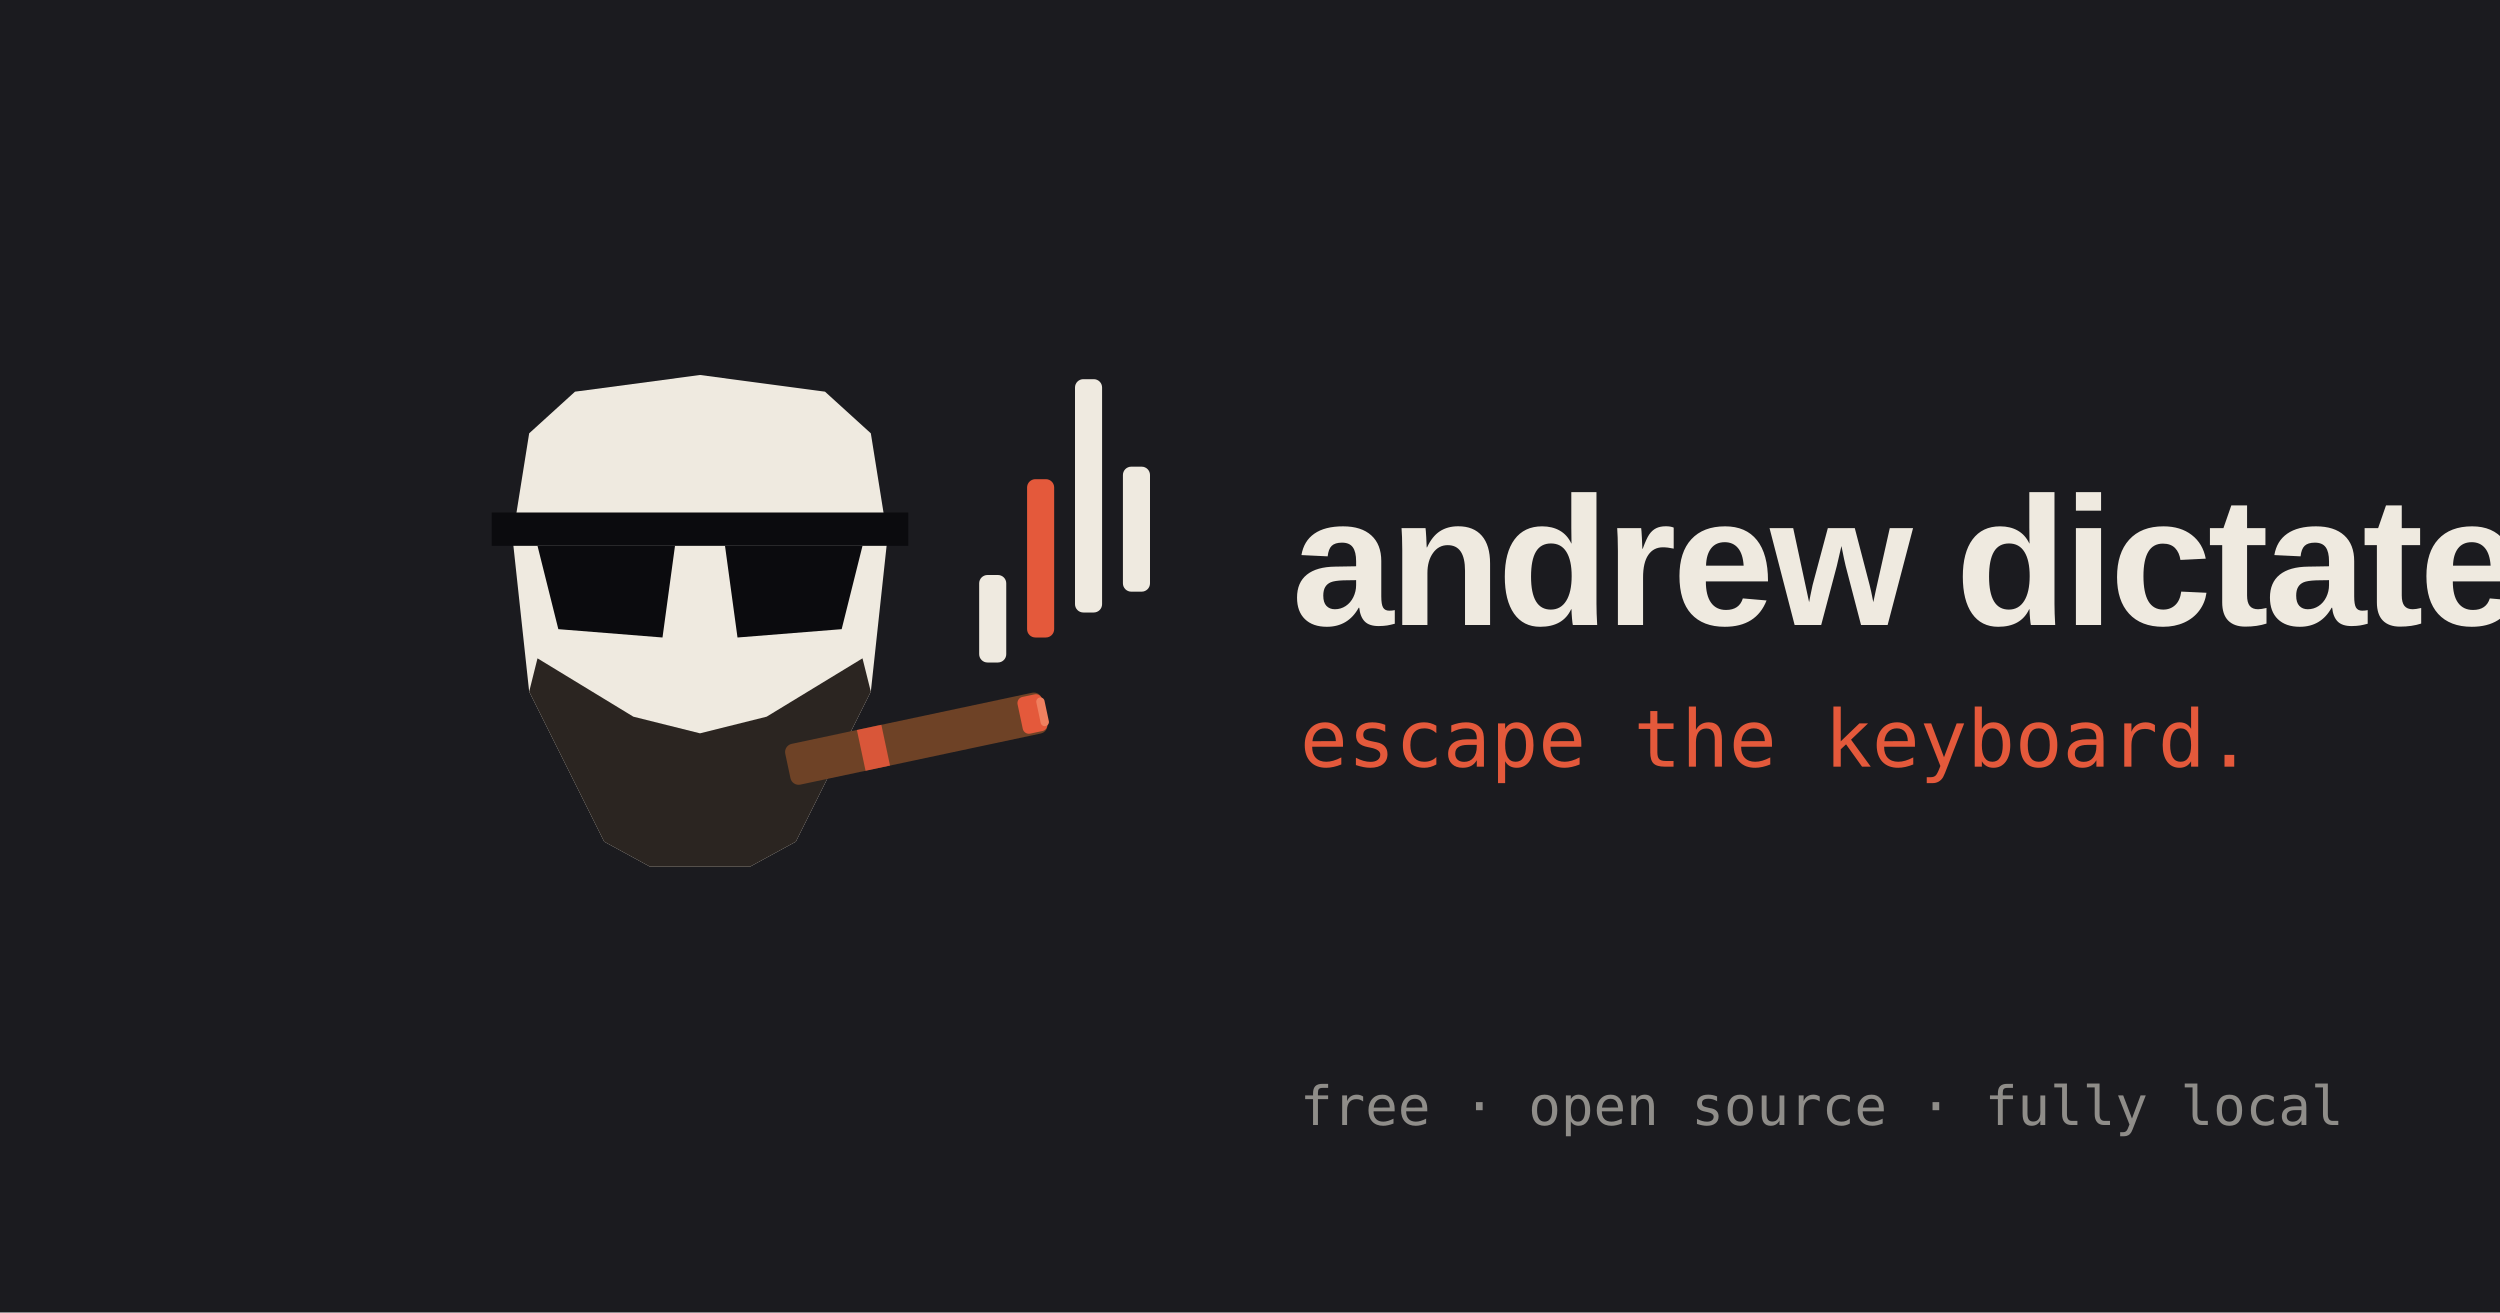
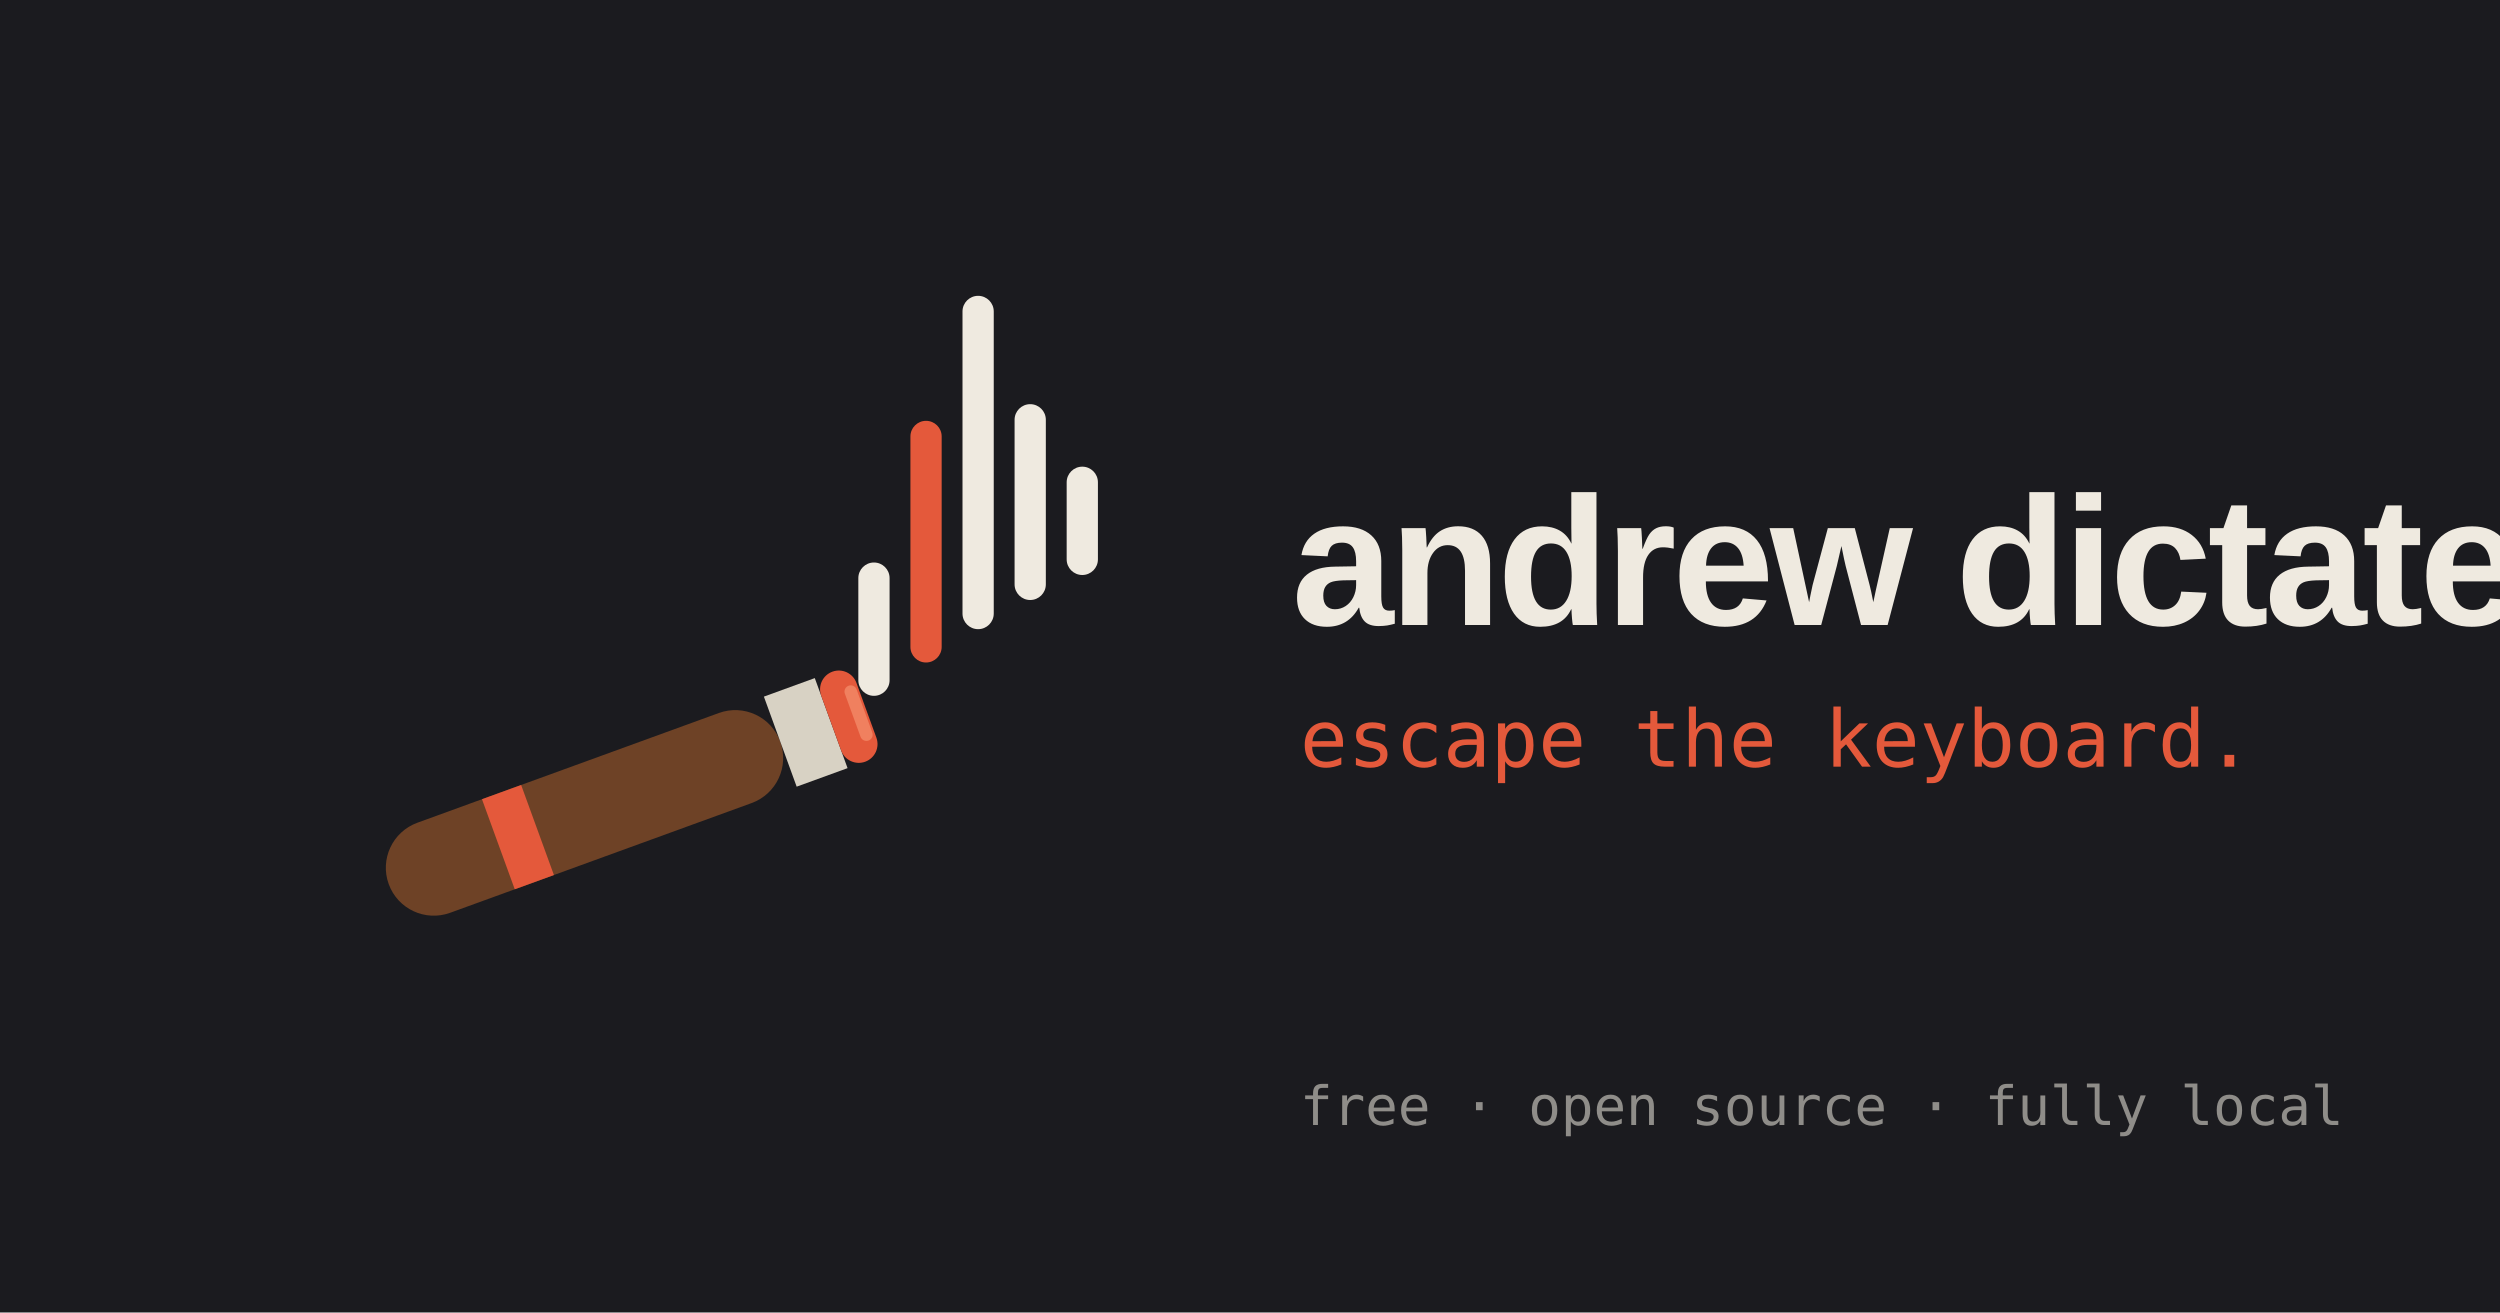
<svg xmlns="http://www.w3.org/2000/svg" viewBox="0 0 1200 630" width="1200" height="630">
  <rect width="1200" height="630" fill="#1B1B1F" />
  <g transform="translate(80 60) scale(1.0)">
-     <path d="M 196 128            L 256 120            L 316 128            L 338 148            L 346 198            L 338 272            L 302 344            L 280 356            L 232 356            L 210 344            L 174 272            L 166 198            L 174 148            Z" fill="#EFEAE0" />
-     <path d="M 178 256            L 224 284            L 256 292            L 288 284            L 334 256            L 338 272            L 302 344            L 280 356            L 232 356            L 210 344            L 174 272            Z" fill="#2B2521" />
-     <path d="M 156 186 L 356 186 L 356 202 L 156 202 Z" fill="#0B0B0E" />
-     <path d="M 178 202 L 244 202 L 238 246 L 188 242 Z" fill="#0B0B0E" />
-     <path d="M 268 202 L 334 202 L 324 242 L 274 246 Z" fill="#0B0B0E" />
-     <g transform="rotate(-12 306 306)">
-       <rect x="298" y="296" width="126" height="20" rx="4" fill="#6E4226" />
-       <rect x="334" y="296" width="12" height="20" fill="#E4593B" opacity="0.9" />
-       <rect x="412" y="297" width="12" height="18" rx="3" fill="#E4593B" />
-       <rect x="421" y="299" width="4" height="14" rx="2" fill="#F0805F" />
+     <g transform="rotate(-20 215 326)">
+       <rect x="100" y="302" width="200" height="46" rx="23" fill="#6E4226" />
+       <rect x="156" y="302" width="20" height="46" fill="#E4593B" />
+       <rect x="300" y="302" width="26" height="46" fill="#D8D2C4" />
+       <rect x="326" y="302" width="18" height="46" rx="9" fill="#E4593B" />
+       <rect x="337" y="311" width="6" height="28" rx="3" fill="#F0805F" />
    </g>
    <g fill="#EFEAE0">
-       <rect x="390" y="216" width="13" height="42" rx="4" />
-       <rect x="413" y="170" width="13" height="76" rx="4" fill="#E4593B" />
-       <rect x="436" y="122" width="13" height="112" rx="4" />
-       <rect x="459" y="164" width="13" height="60" rx="4" />
+       <rect x="332" y="210" width="15" height="64" rx="7.5" />
+       <rect x="357" y="142" width="15" height="116" rx="7.5" fill="#E4593B" />
+       <rect x="382" y="82" width="15" height="160" rx="7.5" />
+       <rect x="407" y="134" width="15" height="94" rx="7.5" />
+       <rect x="432" y="164" width="15" height="52" rx="7.5" />
    </g>
  </g>
  <text x="620" y="300" font-family="-apple-system, 'Helvetica Neue', Arial, sans-serif" font-size="88" font-weight="600" letter-spacing="-2" fill="#EFEAE0">andrew dictate</text>
  <text x="624" y="368" font-family="ui-monospace, 'SF Mono', Menlo, monospace" font-size="38" fill="#E4593B">escape the keyboard.</text>
  <text x="624" y="540" font-family="ui-monospace, 'SF Mono', Menlo, monospace" font-size="26" fill="#EFEAE0" fill-opacity="0.55">free · open source · fully local</text>
</svg>
